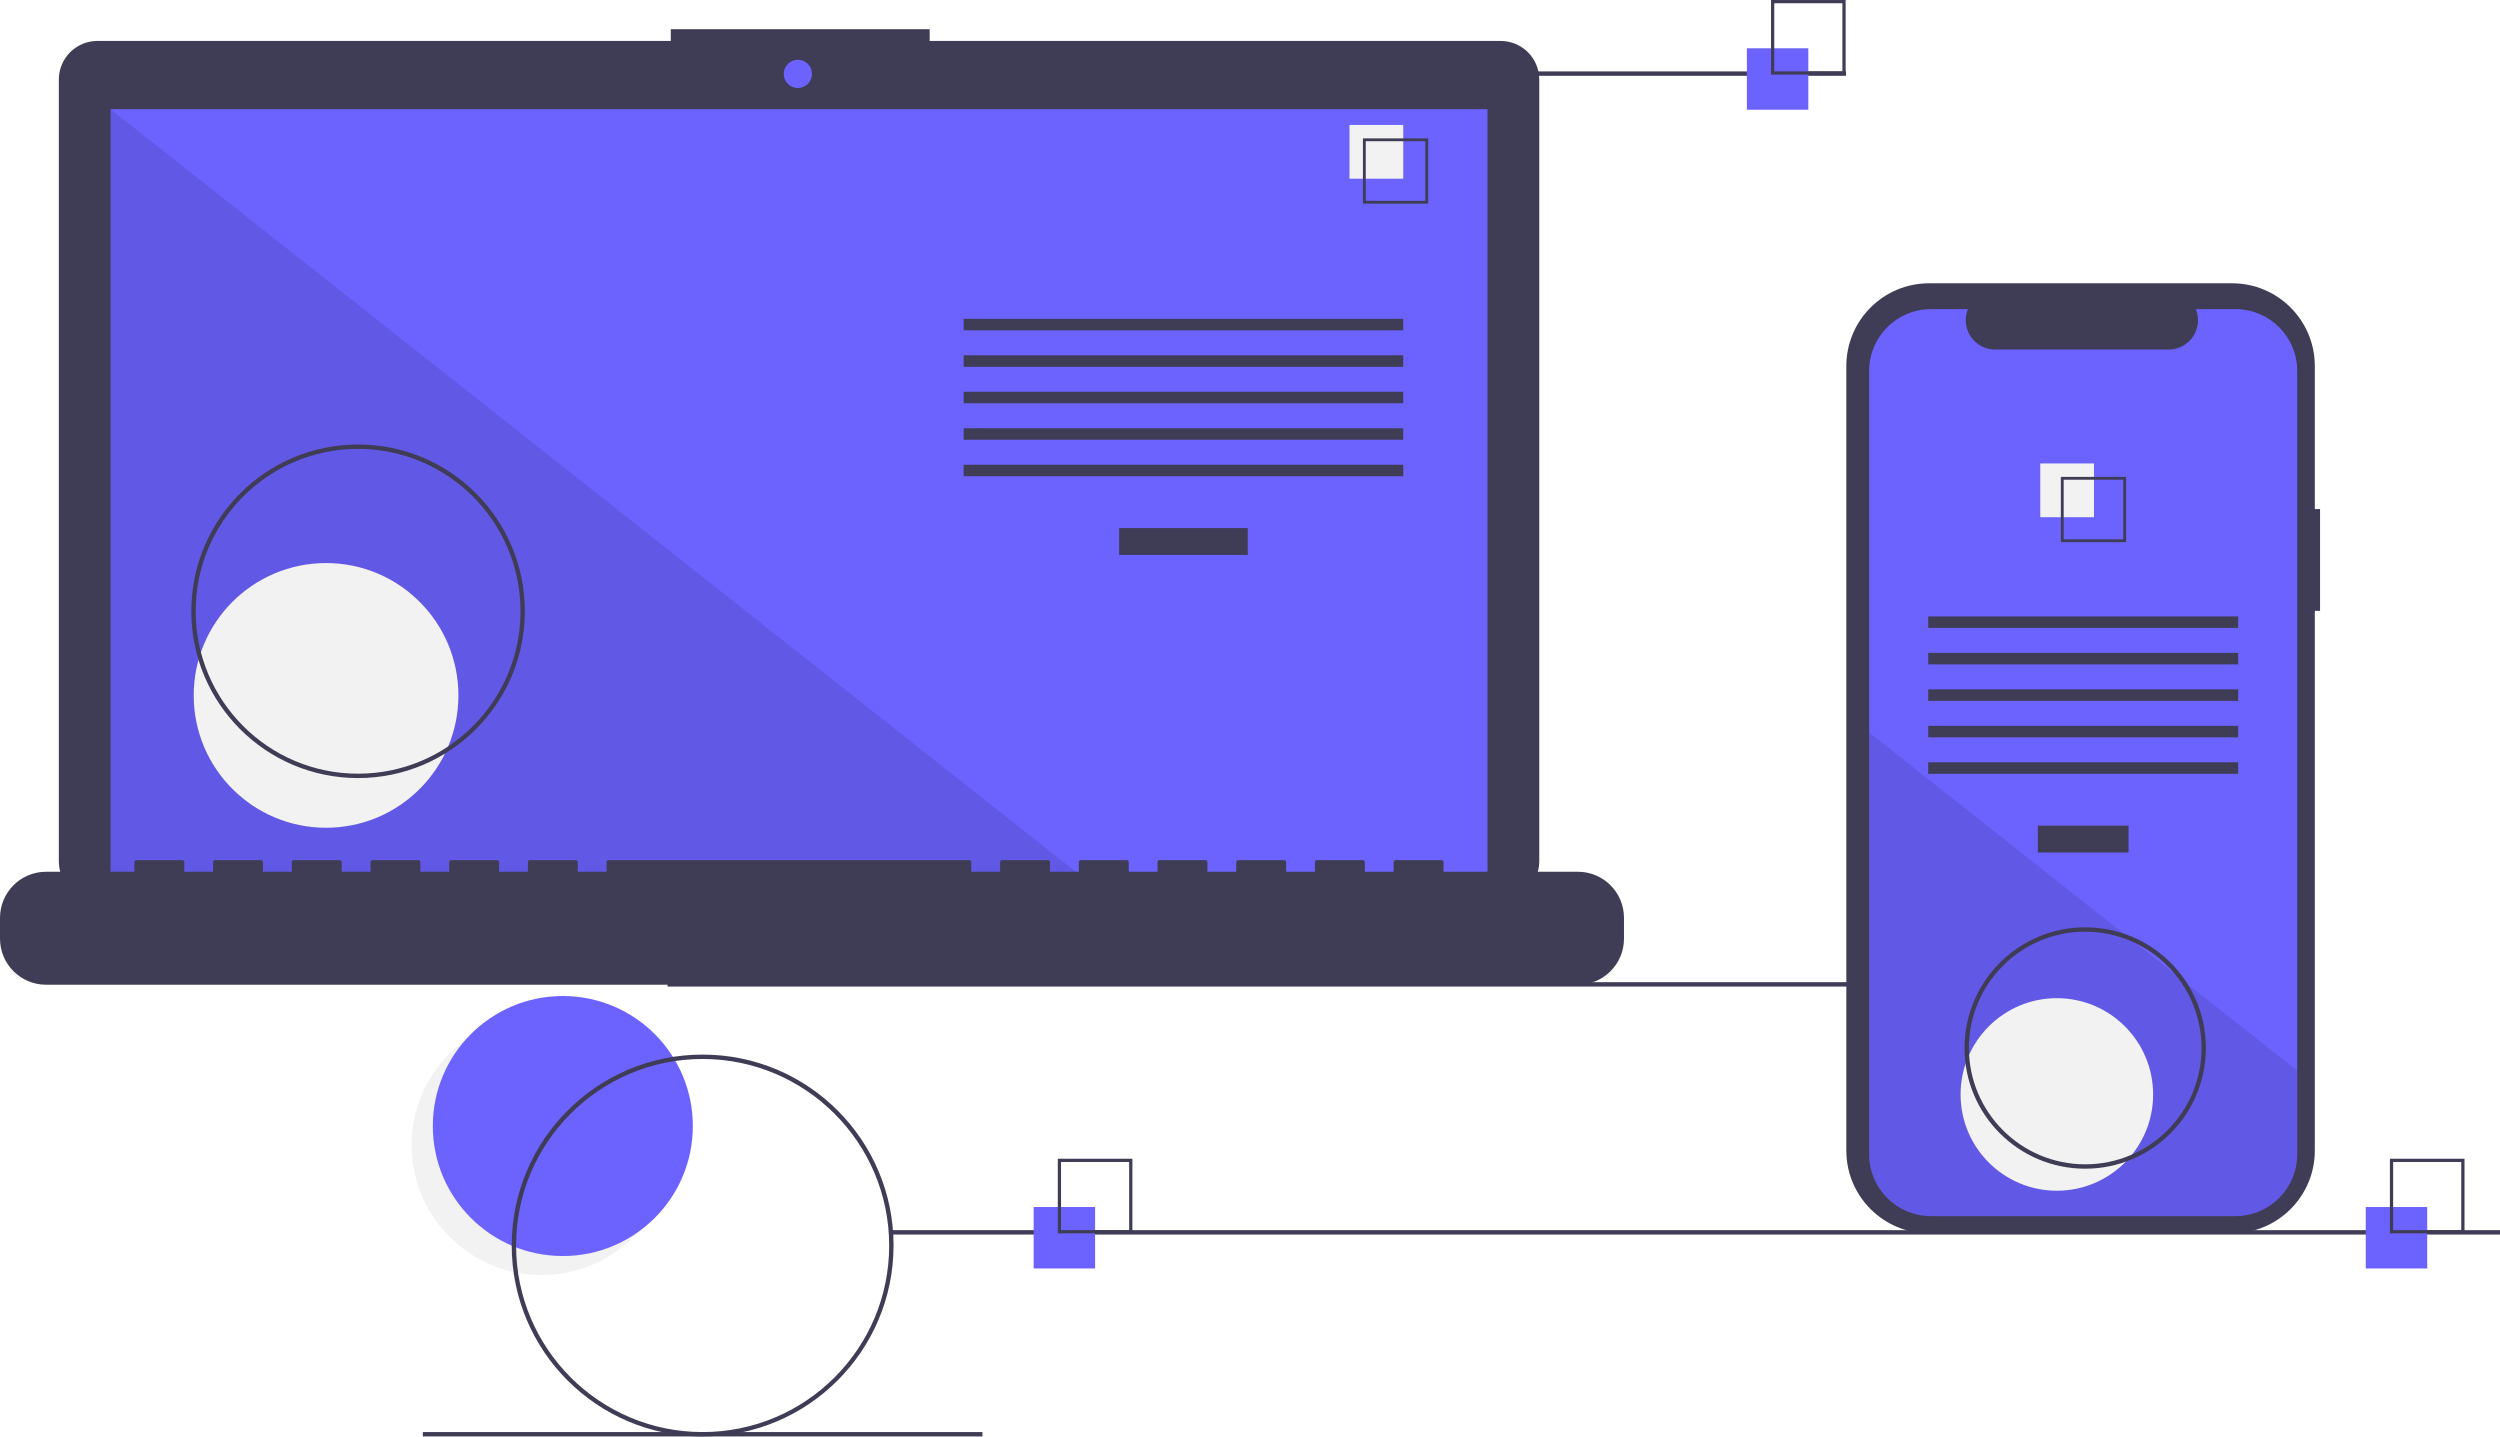
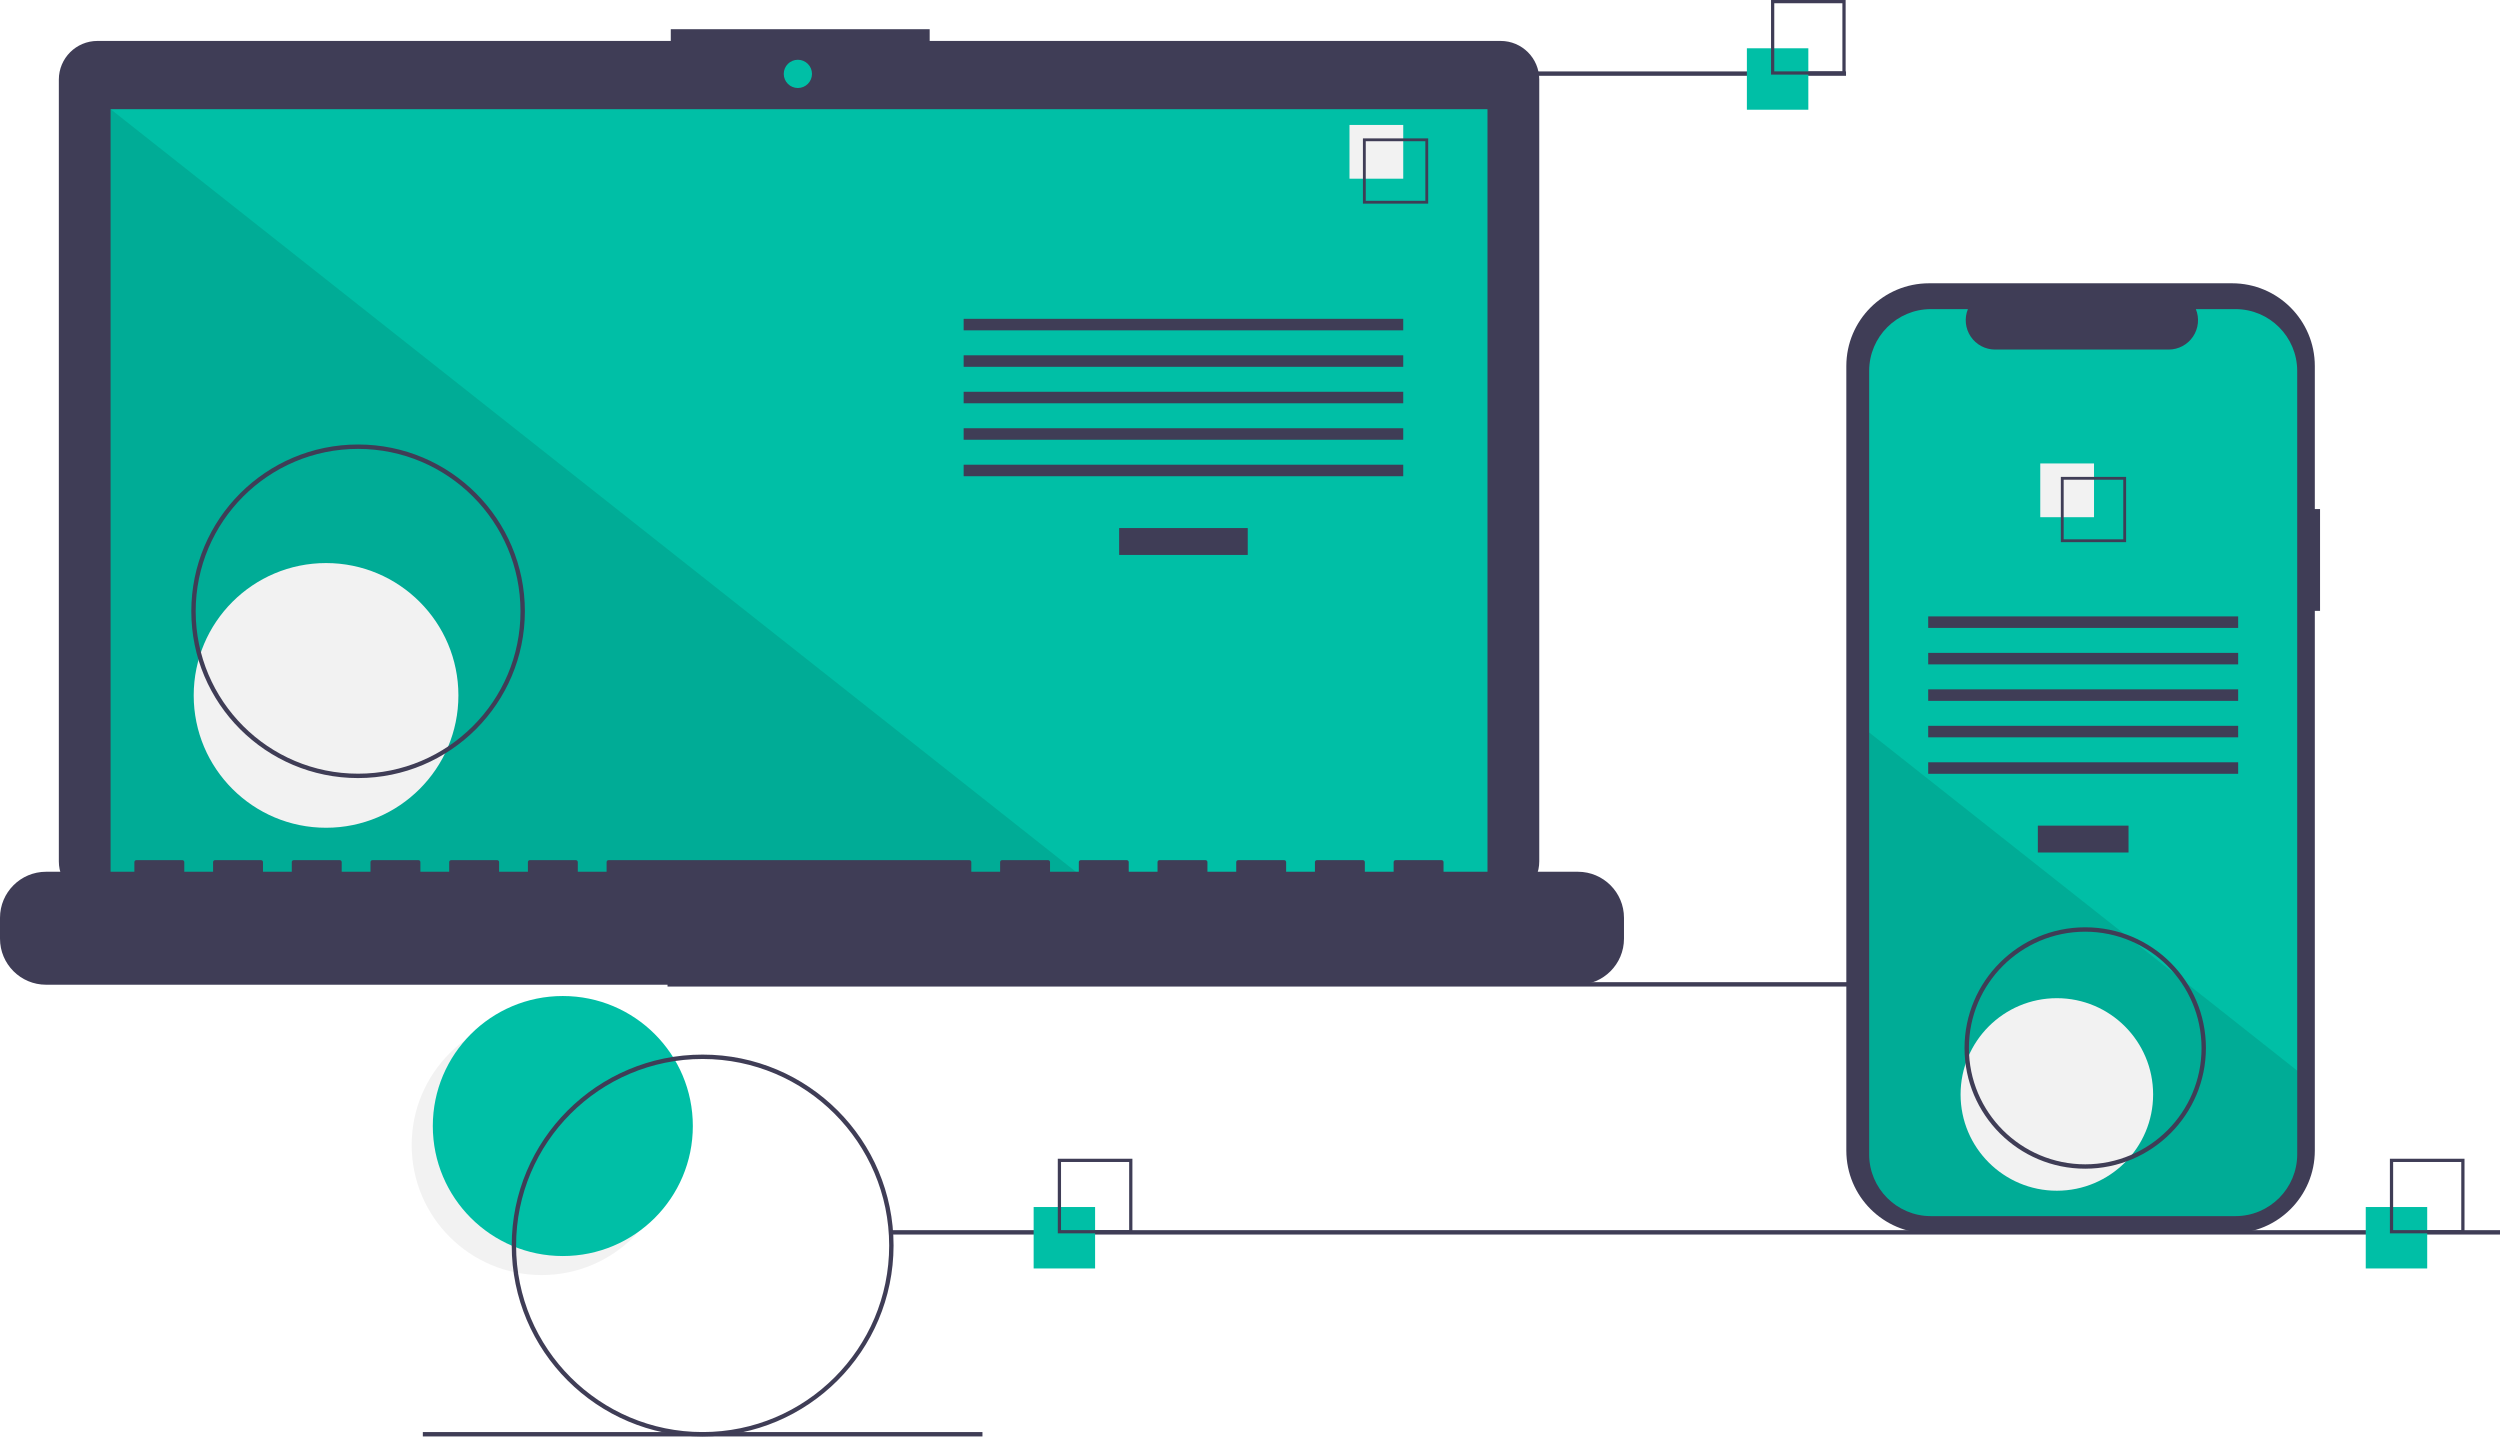
<svg xmlns="http://www.w3.org/2000/svg" id="b6117b06-2b45-45bc-b789-4a82ab6612dd" data-name="Layer 1" width="1139.171" height="654.543" viewBox="0 0 1139.171 654.543">
  <circle cx="246.827" cy="521.765" r="59.243" fill="#f2f2f2" />
-   <circle cx="256.46" cy="513.095" r="59.243" fill="#6c63ff" />
+   <circle cx="256.46" cy="513.095" r="59.243" fill="#00bfa6" />
  <rect x="304.171" y="447.543" width="733" height="2" fill="#3f3d56" />
  <path d="M714.207,141.381H454.038v-5.362h-117.971v5.362H74.825a17.599,17.599,0,0,0-17.599,17.599V515.231a17.599,17.599,0,0,0,17.599,17.599H714.207a17.599,17.599,0,0,0,17.599-17.599V158.979A17.599,17.599,0,0,0,714.207,141.381Z" transform="translate(-30.41456 -122.7284)" fill="#3f3d56" />
-   <rect x="50.406" y="49.754" width="627.391" height="353.913" fill="#6c63ff" />
-   <circle cx="363.565" cy="33.667" r="6.435" fill="#6c63ff" />
+   <rect x="50.406" y="49.754" width="627.391" height="353.913" fill="#00bfa6" />
+   <circle cx="363.565" cy="33.667" r="6.435" fill="#00bfa6" />
  <polygon points="498.374 403.667 50.406 403.667 50.406 49.754 498.374 403.667" opacity="0.1" />
  <circle cx="148.574" cy="316.876" r="60.307" fill="#f2f2f2" />
  <rect x="509.953" y="240.622" width="58.605" height="12.246" fill="#3f3d56" />
  <rect x="439.102" y="145.279" width="200.307" height="5.248" fill="#3f3d56" />
  <rect x="439.102" y="161.898" width="200.307" height="5.248" fill="#3f3d56" />
  <rect x="439.102" y="178.518" width="200.307" height="5.248" fill="#3f3d56" />
  <rect x="439.102" y="195.137" width="200.307" height="5.248" fill="#3f3d56" />
  <rect x="439.102" y="211.756" width="200.307" height="5.248" fill="#3f3d56" />
  <rect x="614.917" y="56.934" width="24.492" height="24.492" fill="#f2f2f2" />
  <path d="M681.195,215.525h-29.74v-29.74h29.74Zm-28.447-1.293h27.154V187.078H652.748Z" transform="translate(-30.41456 -122.7284)" fill="#3f3d56" />
  <path d="M749.422,519.96H688.192v-4.412a.875.875,0,0,0-.875-.875h-20.993a.875.875,0,0,0-.875.875v4.412H652.329v-4.412a.875.875,0,0,0-.875-.875H630.462a.875.875,0,0,0-.875.875v4.412H616.467v-4.412a.875.875,0,0,0-.875-.875H594.599a.875.875,0,0,0-.875.875v4.412H580.604v-4.412a.875.875,0,0,0-.875-.875H558.736a.875.875,0,0,0-.875.875v4.412H544.741v-4.412a.875.875,0,0,0-.875-.875H522.873a.875.875,0,0,0-.875.875v4.412H508.878v-4.412a.875.875,0,0,0-.875-.875h-20.993a.875.875,0,0,0-.875.875v4.412H473.015v-4.412a.875.875,0,0,0-.875-.875H307.696a.875.875,0,0,0-.875.875v4.412H293.701v-4.412a.875.875,0,0,0-.875-.875H271.833a.875.875,0,0,0-.875.875v4.412H257.838v-4.412a.875.875,0,0,0-.875-.875h-20.993a.875.875,0,0,0-.875.875v4.412H221.975v-4.412a.875.875,0,0,0-.875-.875H200.107a.875.875,0,0,0-.875.875v4.412H186.112v-4.412a.875.875,0,0,0-.875-.875H164.244a.875.875,0,0,0-.875.875v4.412H150.249v-4.412a.875.875,0,0,0-.875-.875H128.381a.875.875,0,0,0-.875.875v4.412H114.386v-4.412a.875.875,0,0,0-.875-.875H92.519a.875.875,0,0,0-.875.875v4.412H51.407a20.993,20.993,0,0,0-20.993,20.993v9.492A20.993,20.993,0,0,0,51.407,571.438H749.422a20.993,20.993,0,0,0,20.993-20.993v-9.492A20.993,20.993,0,0,0,749.422,519.96Z" transform="translate(-30.41456 -122.7284)" fill="#3f3d56" />
  <path d="M193.586,477.272a76,76,0,1,1,76-76A76.086,76.086,0,0,1,193.586,477.272Zm0-150a74,74,0,1,0,74,74A74.084,74.084,0,0,0,193.586,327.272Z" transform="translate(-30.41456 -122.7284)" fill="#3f3d56" />
  <rect x="586.171" y="32.543" width="255" height="2" fill="#3f3d56" />
  <rect x="406.171" y="560.543" width="733" height="2" fill="#3f3d56" />
  <rect x="192.672" y="652.543" width="255" height="2" fill="#3f3d56" />
-   <rect x="471" y="550" width="28" height="28" fill="#6c63ff" />
+   <rect x="471" y="550" width="28" height="28" fill="#00bfa6" />
  <path d="M546.415,684.728h-34v-34h34Zm-32.522-1.478H544.936V652.207H513.893Z" transform="translate(-30.41456 -122.7284)" fill="#3f3d56" />
-   <rect x="796" y="22" width="28" height="28" fill="#6c63ff" />
+   <rect x="796" y="22" width="28" height="28" fill="#00bfa6" />
  <path d="M871.415,156.728h-34v-34h34Zm-32.522-1.478H869.936V124.207H838.893Z" transform="translate(-30.41456 -122.7284)" fill="#3f3d56" />
-   <rect x="1078" y="550" width="28" height="28" fill="#6c63ff" />
+   <rect x="1078" y="550" width="28" height="28" fill="#00bfa6" />
  <path d="M1153.415,684.728h-34v-34h34Zm-32.522-1.478h31.043V652.207h-31.043Z" transform="translate(-30.41456 -122.7284)" fill="#3f3d56" />
  <path d="M1087.586,354.687h-2.379V289.525a37.714,37.714,0,0,0-37.714-37.714H909.44A37.714,37.714,0,0,0,871.726,289.525V647.006A37.714,37.714,0,0,0,909.44,684.72h138.053a37.714,37.714,0,0,0,37.714-37.714V401.07h2.379Z" transform="translate(-30.41456 -122.7284)" fill="#3f3d56" />
-   <path d="M1077.176,291.742v356.96a28.165,28.165,0,0,1-28.16,28.17H910.296a28.165,28.165,0,0,1-28.16-28.17v-356.96a28.163,28.163,0,0,1,28.16-28.16h16.83a13.379,13.379,0,0,0,12.39,18.43h79.09a13.379,13.379,0,0,0,12.39-18.43h18.02A28.163,28.163,0,0,1,1077.176,291.742Z" transform="translate(-30.41456 -122.7284)" fill="#6c63ff" />
+   <path d="M1077.176,291.742v356.96a28.165,28.165,0,0,1-28.16,28.17H910.296a28.165,28.165,0,0,1-28.16-28.17v-356.96a28.163,28.163,0,0,1,28.16-28.16h16.83a13.379,13.379,0,0,0,12.39,18.43h79.09a13.379,13.379,0,0,0,12.39-18.43h18.02A28.163,28.163,0,0,1,1077.176,291.742Z" transform="translate(-30.41456 -122.7284)" fill="#00bfa6" />
  <rect x="928.58" y="376.218" width="41.324" height="12.246" fill="#3f3d56" />
  <rect x="878.621" y="280.875" width="141.24" height="5.248" fill="#3f3d56" />
  <rect x="878.621" y="297.494" width="141.24" height="5.248" fill="#3f3d56" />
  <rect x="878.621" y="314.114" width="141.24" height="5.248" fill="#3f3d56" />
  <rect x="878.621" y="330.733" width="141.24" height="5.248" fill="#3f3d56" />
  <rect x="878.621" y="347.352" width="141.24" height="5.248" fill="#3f3d56" />
  <rect x="929.684" y="211.179" width="24.492" height="24.492" fill="#f2f2f2" />
  <path d="M969.474,340.032v29.74h29.74v-29.74Zm28.45,28.45h-27.16v-27.16h27.16Z" transform="translate(-30.41456 -122.7284)" fill="#3f3d56" />
  <path d="M1077.176,610.582v38.12a28.165,28.165,0,0,1-28.16,28.17H910.296a28.165,28.165,0,0,1-28.16-28.17v-192.21l116.87,92.33,2,1.58,21.74,17.17,2.03,1.61Z" transform="translate(-30.41456 -122.7284)" opacity="0.1" />
  <circle cx="937.241" cy="498.707" r="43.868" fill="#f2f2f2" />
  <path d="M350.586,777.272a87,87,0,1,1,87-87A87.099,87.099,0,0,1,350.586,777.272Zm0-172a85,85,0,1,0,85,85A85.096,85.096,0,0,0,350.586,605.272Z" transform="translate(-30.41456 -122.7284)" fill="#3f3d56" />
  <path d="M980.586,655.272a55,55,0,1,1,55-55A55.062,55.062,0,0,1,980.586,655.272Zm0-108a53,53,0,1,0,53,53A53.06,53.06,0,0,0,980.586,547.272Z" transform="translate(-30.41456 -122.7284)" fill="#3f3d56" />
</svg>
